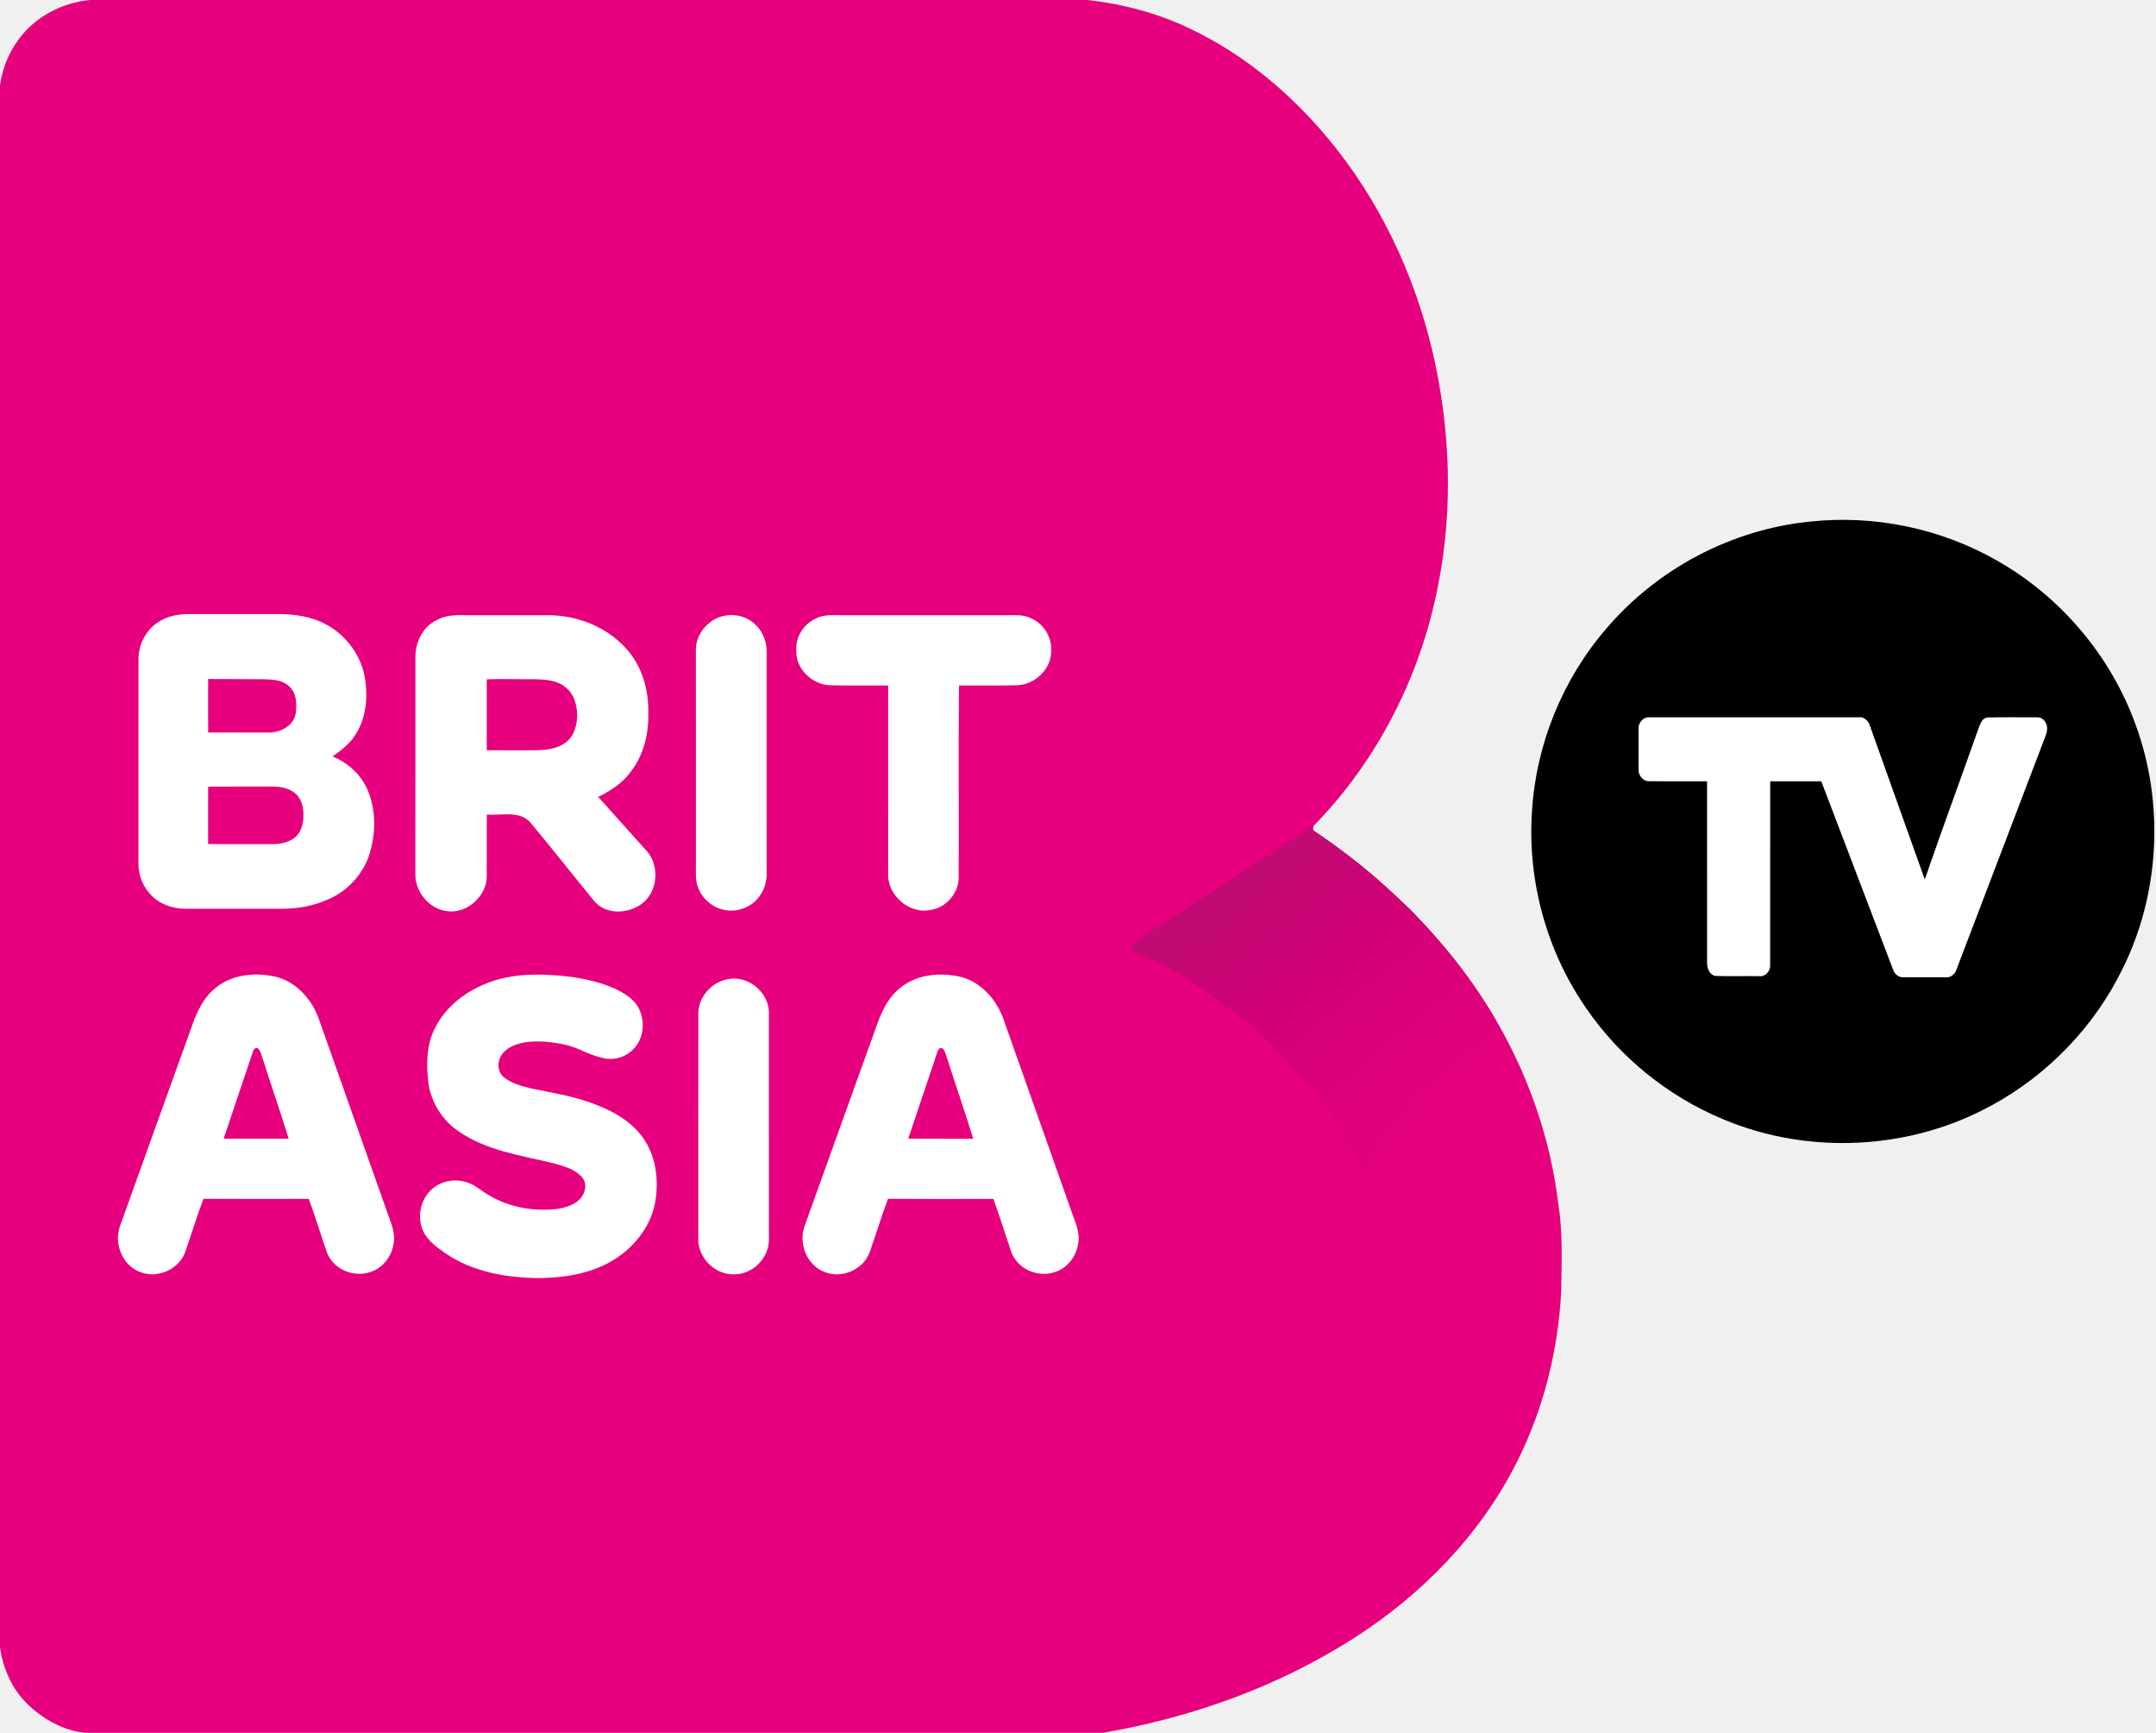
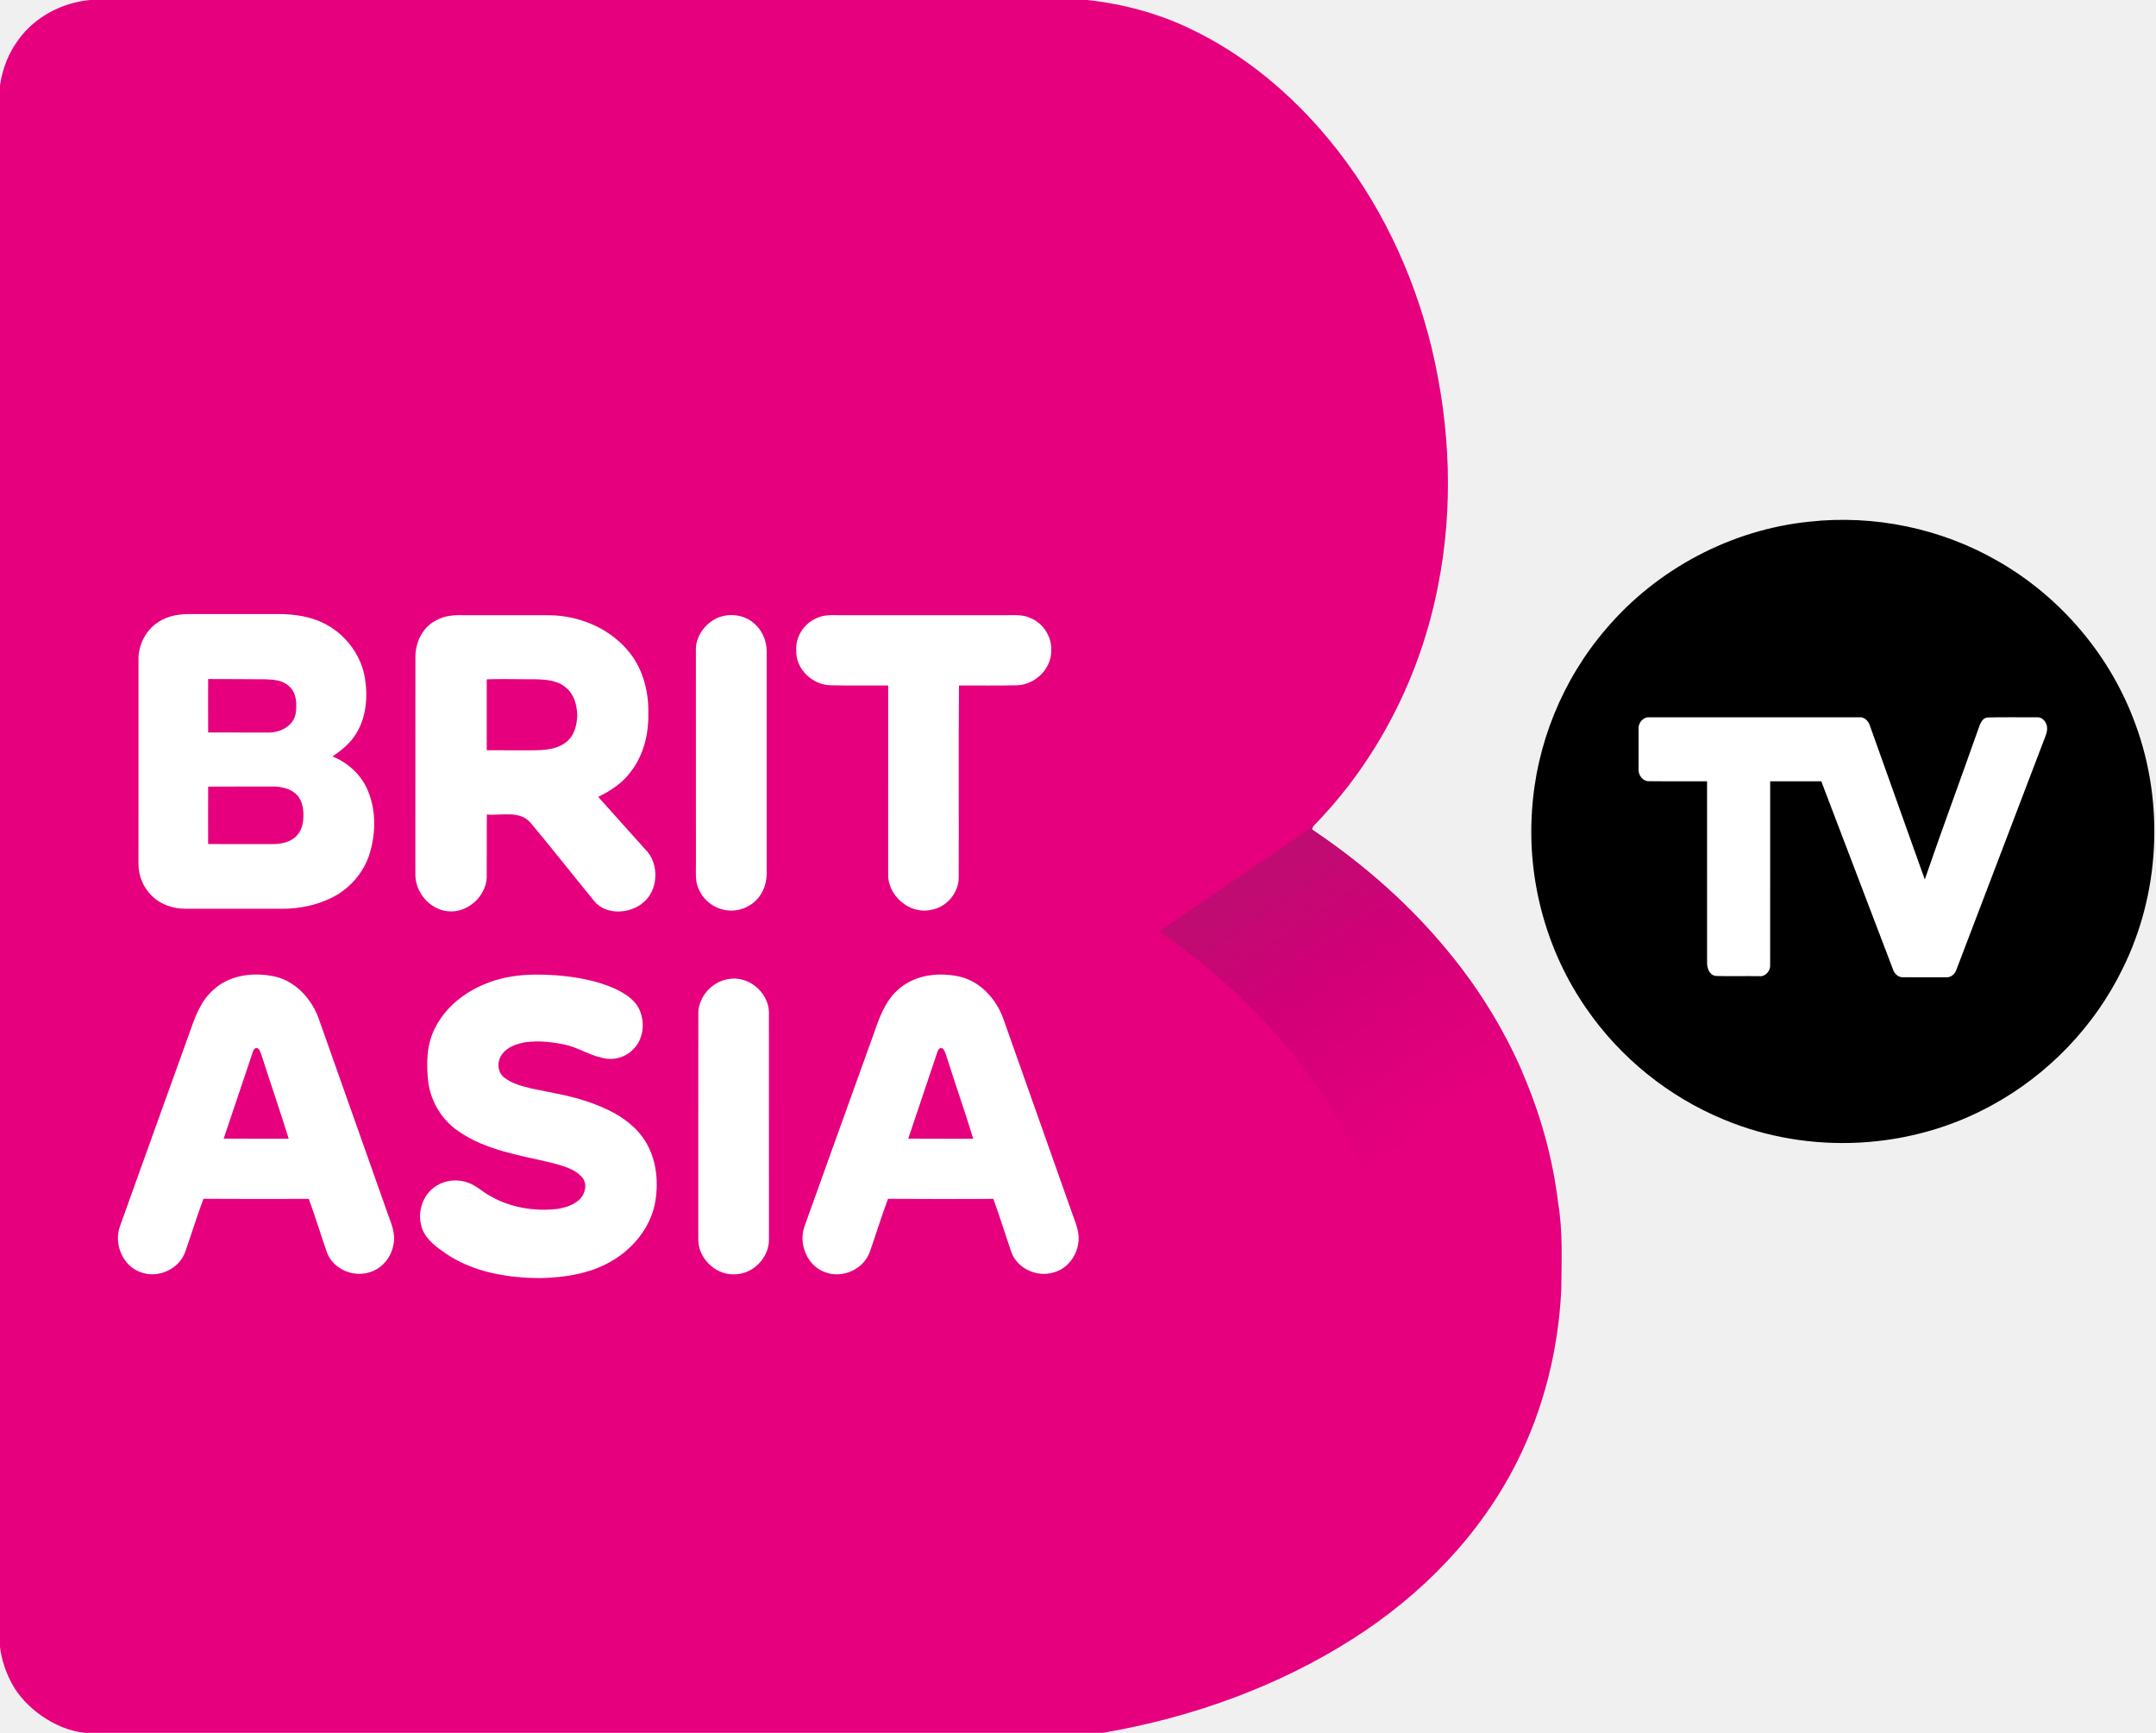
<svg xmlns="http://www.w3.org/2000/svg" xmlns:xlink="http://www.w3.org/1999/xlink" width="1140pt" height="916pt" viewBox="0 0 1140 916" version="1.1" id="svg37">
  <defs id="defs41">
    <linearGradient id="linearGradient4519">
      <stop id="stop4521" offset="0" style="stop-color:#e6007e;stop-opacity:1" />
      <stop style="stop-color:#de007b;stop-opacity:1" offset="0.233" id="stop4527" />
      <stop style="stop-color:#d10077;stop-opacity:1" offset="0.624" id="stop4525" />
      <stop style="stop-color:#c00b72;stop-opacity:1" offset="1" id="stop4517" />
    </linearGradient>
    <radialGradient xlink:href="#linearGradient4519" id="radialGradient4533" cx="747.814" cy="613.864" fx="747.814" fy="613.864" r="103.572" gradientTransform="matrix(-0.9570281,-1.255173,4.494443,-3.426865,-1259.06,3616.29)" gradientUnits="userSpaceOnUse" />
+     <radialGradient xlink:href="#linearGradient4519" id="radialGradient4502" gradientUnits="userSpaceOnUse" gradientTransform="matrix(-1.093582,-1.682736,8.359813,-5.432907,-3605.448,5108.603)" cx="550.69" cy="626.282" fx="550.69" fy="626.282" r="103.572" />
  </defs>
  <g id="#e6007eff">
-     <path d="m 47.62,0 h 527.3 c 19.14,2.1 38,7.16 55.33,15.64 28.08,13.51 52.44,34 72.26,57.91 26.57,31.96 44.85,70.43 54.58,110.74 9.78,41.07 11.53,84.28 3.2,125.76 -9.13,46.86 -31.54,91.28 -64.82,125.62 -1.09,0.84 -1.46,1.93 -1.11,3.26 27.64,18.6 52.89,40.94 73.7,67.01 29.97,37.19 50.11,82.54 55.83,130.06 2.55,15.17 1.79,30.61 1.64,45.92 -1.53,31.45 -9.24,62.72 -23.44,90.88 -19.3,38.57 -50.45,70.42 -86.68,93.45 -39.99,25.51 -85.49,41.71 -132.12,49.75 H 44.88 C 28.692,914.426 12.922,902.234 6.53,890.42 3.15,884.29 0.8,877.53 0,870.56 V 45.23 C 1.2,36.45 4.53,27.94 9.85,20.83 18.63,8.8 32.87,1.36 47.62,0" id="path2" style="opacity:1;fill:#e6007e" />
+     <path d="m 47.62,0 h 527.3 c 19.14,2.1 38,7.16 55.33,15.64 28.08,13.51 52.44,34 72.26,57.91 26.57,31.96 44.85,70.43 54.58,110.74 9.78,41.07 11.53,84.28 3.2,125.76 -9.13,46.86 -31.54,91.28 -64.82,125.62 -2.744,2.595 -1.453,3.024 -1.11,3.26 27.64,18.6 52.89,40.94 73.7,67.01 29.97,37.19 50.11,82.54 55.83,130.06 2.55,15.17 1.79,30.61 1.64,45.92 -1.53,31.45 -9.24,62.72 -23.44,90.88 -19.3,38.57 -50.45,70.42 -86.68,93.45 -39.99,25.51 -85.49,41.71 -132.12,49.75 H 44.88 C 28.692,914.426 12.922,902.234 6.53,890.42 3.15,884.29 0.8,877.53 0,870.56 V 45.23 C 1.2,36.45 4.53,27.94 9.85,20.83 18.63,8.8 32.87,1.36 47.62,0" id="path2" style="opacity:1;fill:#e6007e" />
  </g>
  <g id="#000000ff">
    <path d="m 956.59,275.78 c 34.34,-3.8 69.83,3.52 99.77,20.81 33.36,19.03 59.66,50.11 72.76,86.23 15.39,41.69 12.96,89.68 -6.88,129.48 -14.83,30.33 -39.33,55.78 -68.96,71.92 -42.99,23.75 -96.76,26.51 -142.01,7.51 -29.12,-12.06 -54.62,-32.66 -72.48,-58.63 -20.98,-30.15 -31.21,-67.49 -28.75,-104.13 2.11,-35.34 16.13,-69.8 39.25,-96.6 26.84,-31.59 66.04,-52.36 107.3,-56.59" id="path15" style="opacity:1;fill:#000000" />
  </g>
  <path style="opacity:1;fill:#ffffff" id="path18" d="m 84.39,328.42 c 4.34,-2.74 9.54,-3.66 14.6,-3.81 16.01,0 32.03,0.03 48.04,-0.01 8.84,0.02 17.94,1.32 25.75,5.69 10.62,5.85 18.47,16.66 20.26,28.71 1.54,10.05 0.48,21.02 -5.27,29.66 -3.03,4.65 -7.44,8.11 -11.95,11.23 7.9,3.21 14.69,9.21 18.25,17.03 4.98,11.03 4.76,23.92 1.07,35.3 -3.47,10.11 -11.23,18.55 -20.99,22.93 -7.54,3.5 -15.89,5.15 -24.18,5.24 -17.32,-0.03 -34.64,-0.02 -51.95,-0.01 -6.42,0 -13.05,-2.16 -17.66,-6.76 -4.49,-4.27 -7.08,-10.42 -7.14,-16.6 0.03,-36.37 -0.01,-72.73 0.01,-109.1 0.15,-7.81 4.38,-15.52 11.16,-19.5 m 25.67,30.52 c -0.03,9.42 -0.06,18.85 0.01,28.27 10.64,0.02 21.27,0.02 31.9,0.02 6.14,0.08 12.96,-3.27 14.32,-9.72 0.77,-4.95 0.71,-10.96 -3.28,-14.6 -3.41,-3.41 -8.52,-3.69 -13.04,-3.84 -9.97,-0.11 -19.94,-0.06 -29.91,-0.13 m 0,56.89 c -0.05,10.12 -0.02,20.24 -0.01,30.36 11.32,0.04 22.63,0 33.95,0.03 3.67,0 7.48,-0.59 10.63,-2.57 3.64,-2.16 5.51,-6.47 5.72,-10.57 0.33,-4.46 -0.16,-9.43 -3.33,-12.86 -3.32,-3.43 -8.35,-4.47 -12.95,-4.44 -11.34,0.04 -22.67,-0.03 -34.01,0.05 z" />
  <path style="opacity:1;fill:#ffffff" id="path20" d="m 230.89,327.81 c 4.58,-2.58 9.96,-2.75 15.08,-2.6 15.01,0.03 30.02,-0.01 45.02,0.02 14.96,0.31 30.06,6.38 40.12,17.65 8.38,9.15 11.95,21.86 11.69,34.09 0.26,11.04 -2.54,22.5 -9.49,31.27 -4.33,5.83 -10.56,9.88 -17.01,13.01 8.34,9.17 16.48,18.52 24.82,27.69 7.76,7.46 7.14,22.12 -1.56,28.63 -7.07,5.58 -19.08,6.18 -25.23,-1.07 -11.22,-13.7 -22.15,-27.65 -33.51,-41.23 -5.67,-7.14 -15.59,-4.01 -23.39,-4.69 -0.14,11.13 0.02,22.27 -0.07,33.4 -0.56,10.12 -10.33,18.79 -20.5,17.74 -9.67,-0.92 -17.43,-10.09 -17.23,-19.73 0.02,-38.34 -0.03,-76.68 0.02,-115.02 0.08,-7.74 4.03,-15.76 11.24,-19.16 m 26.48,31.29 c 0.02,12.5 0.01,25.01 0,37.51 8.2,0.02 16.41,0 24.61,0.01 5.96,-0.05 12.47,-0.42 17.34,-4.27 4.37,-3.34 5.77,-9.11 5.92,-14.35 -0.22,-5.24 -1.61,-10.93 -5.86,-14.39 -4.44,-4.02 -10.74,-4.4 -16.43,-4.55 -8.53,0.06 -17.06,-0.28 -25.58,0.04 z" />
  <path style="opacity:1;fill:#ffffff" id="path22" d="m 431.68,326.82 c 4.13,-2.09 8.82,-1.56 13.28,-1.6 29.01,0 58.03,0.01 87.05,0 4.42,0 9.1,-0.45 13.19,1.65 6.61,2.82 11.06,9.96 10.64,17.15 0.1,9.56 -8.51,17.86 -17.92,18.22 -10.28,0.3 -20.57,0.05 -30.84,0.12 -0.34,33.89 0,67.8 -0.16,101.7 -0.08,8.19 -6.72,15.78 -14.84,16.94 -11.18,2.45 -22.8,-7.63 -22.45,-18.96 0.02,-33.22 0,-66.45 0.01,-99.68 -10.17,-0.07 -20.34,0.17 -30.5,-0.11 -9.51,-0.16 -18.41,-8.53 -18.09,-18.23 -0.56,-7.27 3.99,-14.37 10.63,-17.2 z" />
  <path style="opacity:1;fill:#ffffff" id="path24" d="m 379.38,326.61 c 6.24,-2.63 13.99,-1.71 19.16,2.77 4.34,3.54 6.73,9.08 6.84,14.63 0,39.32 -0.01,78.65 0.01,117.97 -0.1,3.85 -1.08,7.77 -3.25,11 -4.09,6.54 -12.68,9.85 -20.11,7.77 -6.9,-1.65 -12.48,-7.63 -13.78,-14.58 -0.5,-3.37 -0.24,-6.78 -0.28,-10.17 -0.01,-37.33 0.01,-74.67 -0.02,-112 -0.27,-7.45 4.76,-14.41 11.43,-17.39 z" />
  <path style="opacity:1;fill:#ffffff" id="path26" d="m 866.4,384.89 c -0.02,-2.91 2.55,-5.97 5.61,-5.7 37.03,-0.03 74.06,-0.01 111.09,-0.02 2.47,-0.29 4.58,1.7 5.42,3.87 9.75,27.29 19.48,54.58 29.22,81.87 9.18,-26.69 19.02,-53.15 28.39,-79.77 0.87,-2.37 1.85,-5.62 4.84,-5.87 8.68,-0.21 17.37,-0.06 26.05,-0.08 2.76,-0.27 4.9,2.27 5.33,4.79 0.5,3.18 -1.27,6.06 -2.25,8.97 -15.23,39.87 -30.44,79.74 -45.63,119.63 -0.73,2.29 -2.92,4.24 -5.42,4.03 -7.66,0.01 -15.32,0.03 -22.98,-0.01 -2.55,0.04 -4.56,-2.1 -5.23,-4.4 -12.61,-33.06 -25.25,-66.1 -37.82,-99.18 -9.01,-0.05 -18.01,-0.01 -27.02,-0.02 -0.02,32.39 0.03,64.78 -0.02,97.16 0.2,3.22 -2.65,6.34 -5.96,5.86 -7.63,-0.11 -15.27,0.13 -22.89,-0.11 -3.21,-0.51 -4.51,-4.01 -4.5,-6.87 -0.04,-32.01 -0.02,-64.01 -0.01,-96.01 -10.24,-0.1 -20.49,0.06 -30.72,-0.08 -3.12,0.14 -5.48,-2.97 -5.5,-5.88 -0.03,-7.39 -0.03,-14.78 0,-22.18 z" />
  <path style="opacity:1;fill:#ffffff" id="path30" d="m 271.09,516.12 c 7.55,-1.2 15.24,-1.04 22.85,-0.57 10.71,0.86 21.51,2.72 31.37,7.16 4.66,2.26 9.43,5.09 12.11,9.69 3.91,6.99 3.21,16.7 -2.7,22.38 -4.22,4.36 -10.9,6.07 -16.7,4.3 -6.71,-1.44 -12.51,-5.42 -19.22,-6.81 -6.78,-1.54 -13.84,-2.21 -20.76,-1.36 -4.75,0.78 -9.88,2.48 -12.73,6.62 -2.55,3.55 -2.39,9.13 1.16,11.98 4.17,3.36 9.53,4.63 14.62,5.92 9.72,2.06 19.6,3.56 29.05,6.73 10.55,3.53 21.13,8.58 28.35,17.32 8.26,9.99 10.16,23.91 7.88,36.36 -2.5,13.26 -11.88,24.52 -23.45,31.07 -11.18,6.42 -24.25,8.42 -36.97,8.72 -17.44,-0.05 -35.65,-3.02 -50.32,-13.03 -4.67,-3.3 -9.71,-6.78 -12.04,-12.22 -3.27,-7.53 -1.03,-17.18 5.44,-22.31 5.25,-4.28 12.88,-5.2 19.1,-2.63 3.76,1.47 6.74,4.3 10.21,6.3 10.9,6.57 24.09,8.81 36.65,7.3 4.26,-0.74 8.65,-2.15 11.77,-5.29 2.82,-2.99 3.92,-8.22 0.96,-11.49 -4.02,-4.54 -10.24,-5.94 -15.84,-7.53 -16.99,-4.06 -35.11,-6.61 -49.73,-16.91 -8.56,-5.9 -14.32,-15.44 -15.69,-25.73 -1.07,-9.46 -1.01,-19.52 3.35,-28.22 7.62,-15.72 24.45,-25.24 41.28,-27.75 z" />
  <path style="opacity:1;fill:#ffffff" id="path32" d="m 474.52,523.51 c 7.98,-7.62 19.85,-9.5 30.41,-7.72 12.72,1.76 22.28,12.32 26.06,24.11 12.02,34.03 24.09,68.03 36.12,102.05 1.87,5.12 4.18,10.57 2.86,16.12 -1.14,6.72 -6.18,12.79 -12.85,14.57 -8.6,2.68 -18.95,-1.87 -22.22,-10.39 -3.31,-9.47 -6.2,-19.08 -9.65,-28.49 -18.57,0.04 -37.14,0.11 -55.71,-0.04 -3.47,9.32 -6.4,18.84 -9.69,28.23 -3.28,9.02 -14.4,14.02 -23.36,10.63 -9.68,-3.24 -14.5,-15.12 -11.04,-24.48 11.97,-33.58 24.17,-67.09 36.2,-100.65 3,-8.55 5.93,-17.68 12.87,-23.94 m 21.07,32.79 c -5.07,15.22 -10.3,30.39 -15.35,45.62 11.46,0.1 22.92,0 34.38,0.06 -4.29,-14.04 -9.18,-27.9 -13.61,-41.9 -0.74,-1.9 -1.05,-4.06 -2.36,-5.65 -1.52,-1.29 -2.75,0.52 -3.06,1.87 z" />
  <path style="opacity:1;fill:#ffffff" id="path34" d="m 384.49,517.69 c 10.63,-2.43 21.75,6.44 22.08,17.24 0.04,40.03 0,80.07 0.02,120.1 0.19,9.9 -8.68,18.83 -18.61,18.61 -9.97,0.24 -18.91,-8.72 -18.76,-18.66 0.03,-40.01 -0.04,-80.03 0.03,-120.04 0.45,-8.29 7.12,-15.7 15.24,-17.25 z" />
  <path style="opacity:1;fill:#ffffff;stroke-width:1" id="path32-1" d="m 112.55,523.494 c 7.98,-7.62 19.85,-9.5 30.41,-7.72 12.72,1.76 22.28,12.32 26.06,24.11 12.02,34.03 24.09,68.03 36.12,102.05 1.87,5.12 4.18,10.57 2.86,16.12 -1.14,6.72 -6.18,12.79 -12.85,14.57 -8.6,2.68 -18.95,-1.87 -22.22,-10.39 -3.31,-9.47 -6.2,-19.08 -9.65,-28.49 -18.57,0.04 -37.14,0.11 -55.71,-0.04 -3.47,9.32 -6.4,18.84 -9.69,28.23 -3.28,9.02 -14.4,14.02 -23.36,10.63 -9.68,-3.24 -14.5,-15.12 -11.04,-24.48 11.97,-33.58 24.17,-67.09 36.2,-100.65 3,-8.55 5.93,-17.68 12.87,-23.94 m 21.07,32.79 c -5.07,15.22 -10.3,30.39 -15.35,45.62 11.46,0.1 22.92,0 34.38,0.06 -4.29,-14.04 -9.18,-27.9 -13.61,-41.9 -0.74,-1.9 -1.05,-4.06 -2.36,-5.65 -1.52,-1.29 -2.75,0.52 -3.06,1.87 z" />
  <g transform="translate(-1.9956873e-4,2.4013359e-4)" id="g4616" style="fill:url(#radialGradient4533);fill-opacity:1">
-     <path id="path73" style="opacity:1;fill:url(#radialGradient4533);fill-opacity:1" d="m 784.58,528.89 c 1.93,2.92 3.8,5.88 5.55,8.92 6.258,11.782 9.776,18.123 14.621,28.692 l -84.478,51.329 C 715.699,609.318 711.124,600.804 706.55,592.29 c -9.597,-14.273 -23.428,-29.016 -34.54,-40.61 -12.596,-13.206 59.853,-58.09 112.57,-22.79 z m -46.4,-55.08 c 4.25,3.78 8.44,7.64 12.22,11.91 12.63,13.34 24.32,27.66 34.18,43.17 5.55,8.92 -94.601,42.192 -112.57,22.79 -4.135,-4.464 -9.173,-8.003 -13.68,-12.08 -4.086,-3.696 -8.895,-6.391 -13.18,-9.82 -5.286,-4.231 -21.913,-15.909 -16.47,-11.82 46.438,34.886 76.274,-45.19 109.5,-44.15 z m -43.577,-37.207 c -0.564,1.002 -0.34,1.905 -0.243,2.327 L 698.41,441.66 c 14.03,9.7 27.5,20.28 39.77,32.15 -66.17,77.87 -92.721,55.527 -109.5,44.15 -9.357,-6.345 -17.508,-10.283 -30.02,-15.73 -3.384,-1.473 2.29,-4.69 4.34,-6.11 z" />
+     <path d="M 925.967 582.293 L 817.273 656.525 C 852.516 680.757 884.72 709.594 911.43 743.055 C 931.184 767.568 947.729 794.744 960.338 823.609 L 1072.988 755.141 C 1060.38 726.275 1043.834 699.099 1024.08 674.586 C 996.333 639.826 962.666 610.04 925.812 585.24 C 925.429 584.977 924.199 584.508 925.951 582.334 C 925.957 582.318 925.96 582.31 925.967 582.293 z " transform="matrix(0.75,0,0,0.75,-3.5050947e-4,3.705371e-5)" id="path2-7" style="fill:url(#radialGradient4502)" />
  </g>
</svg>
